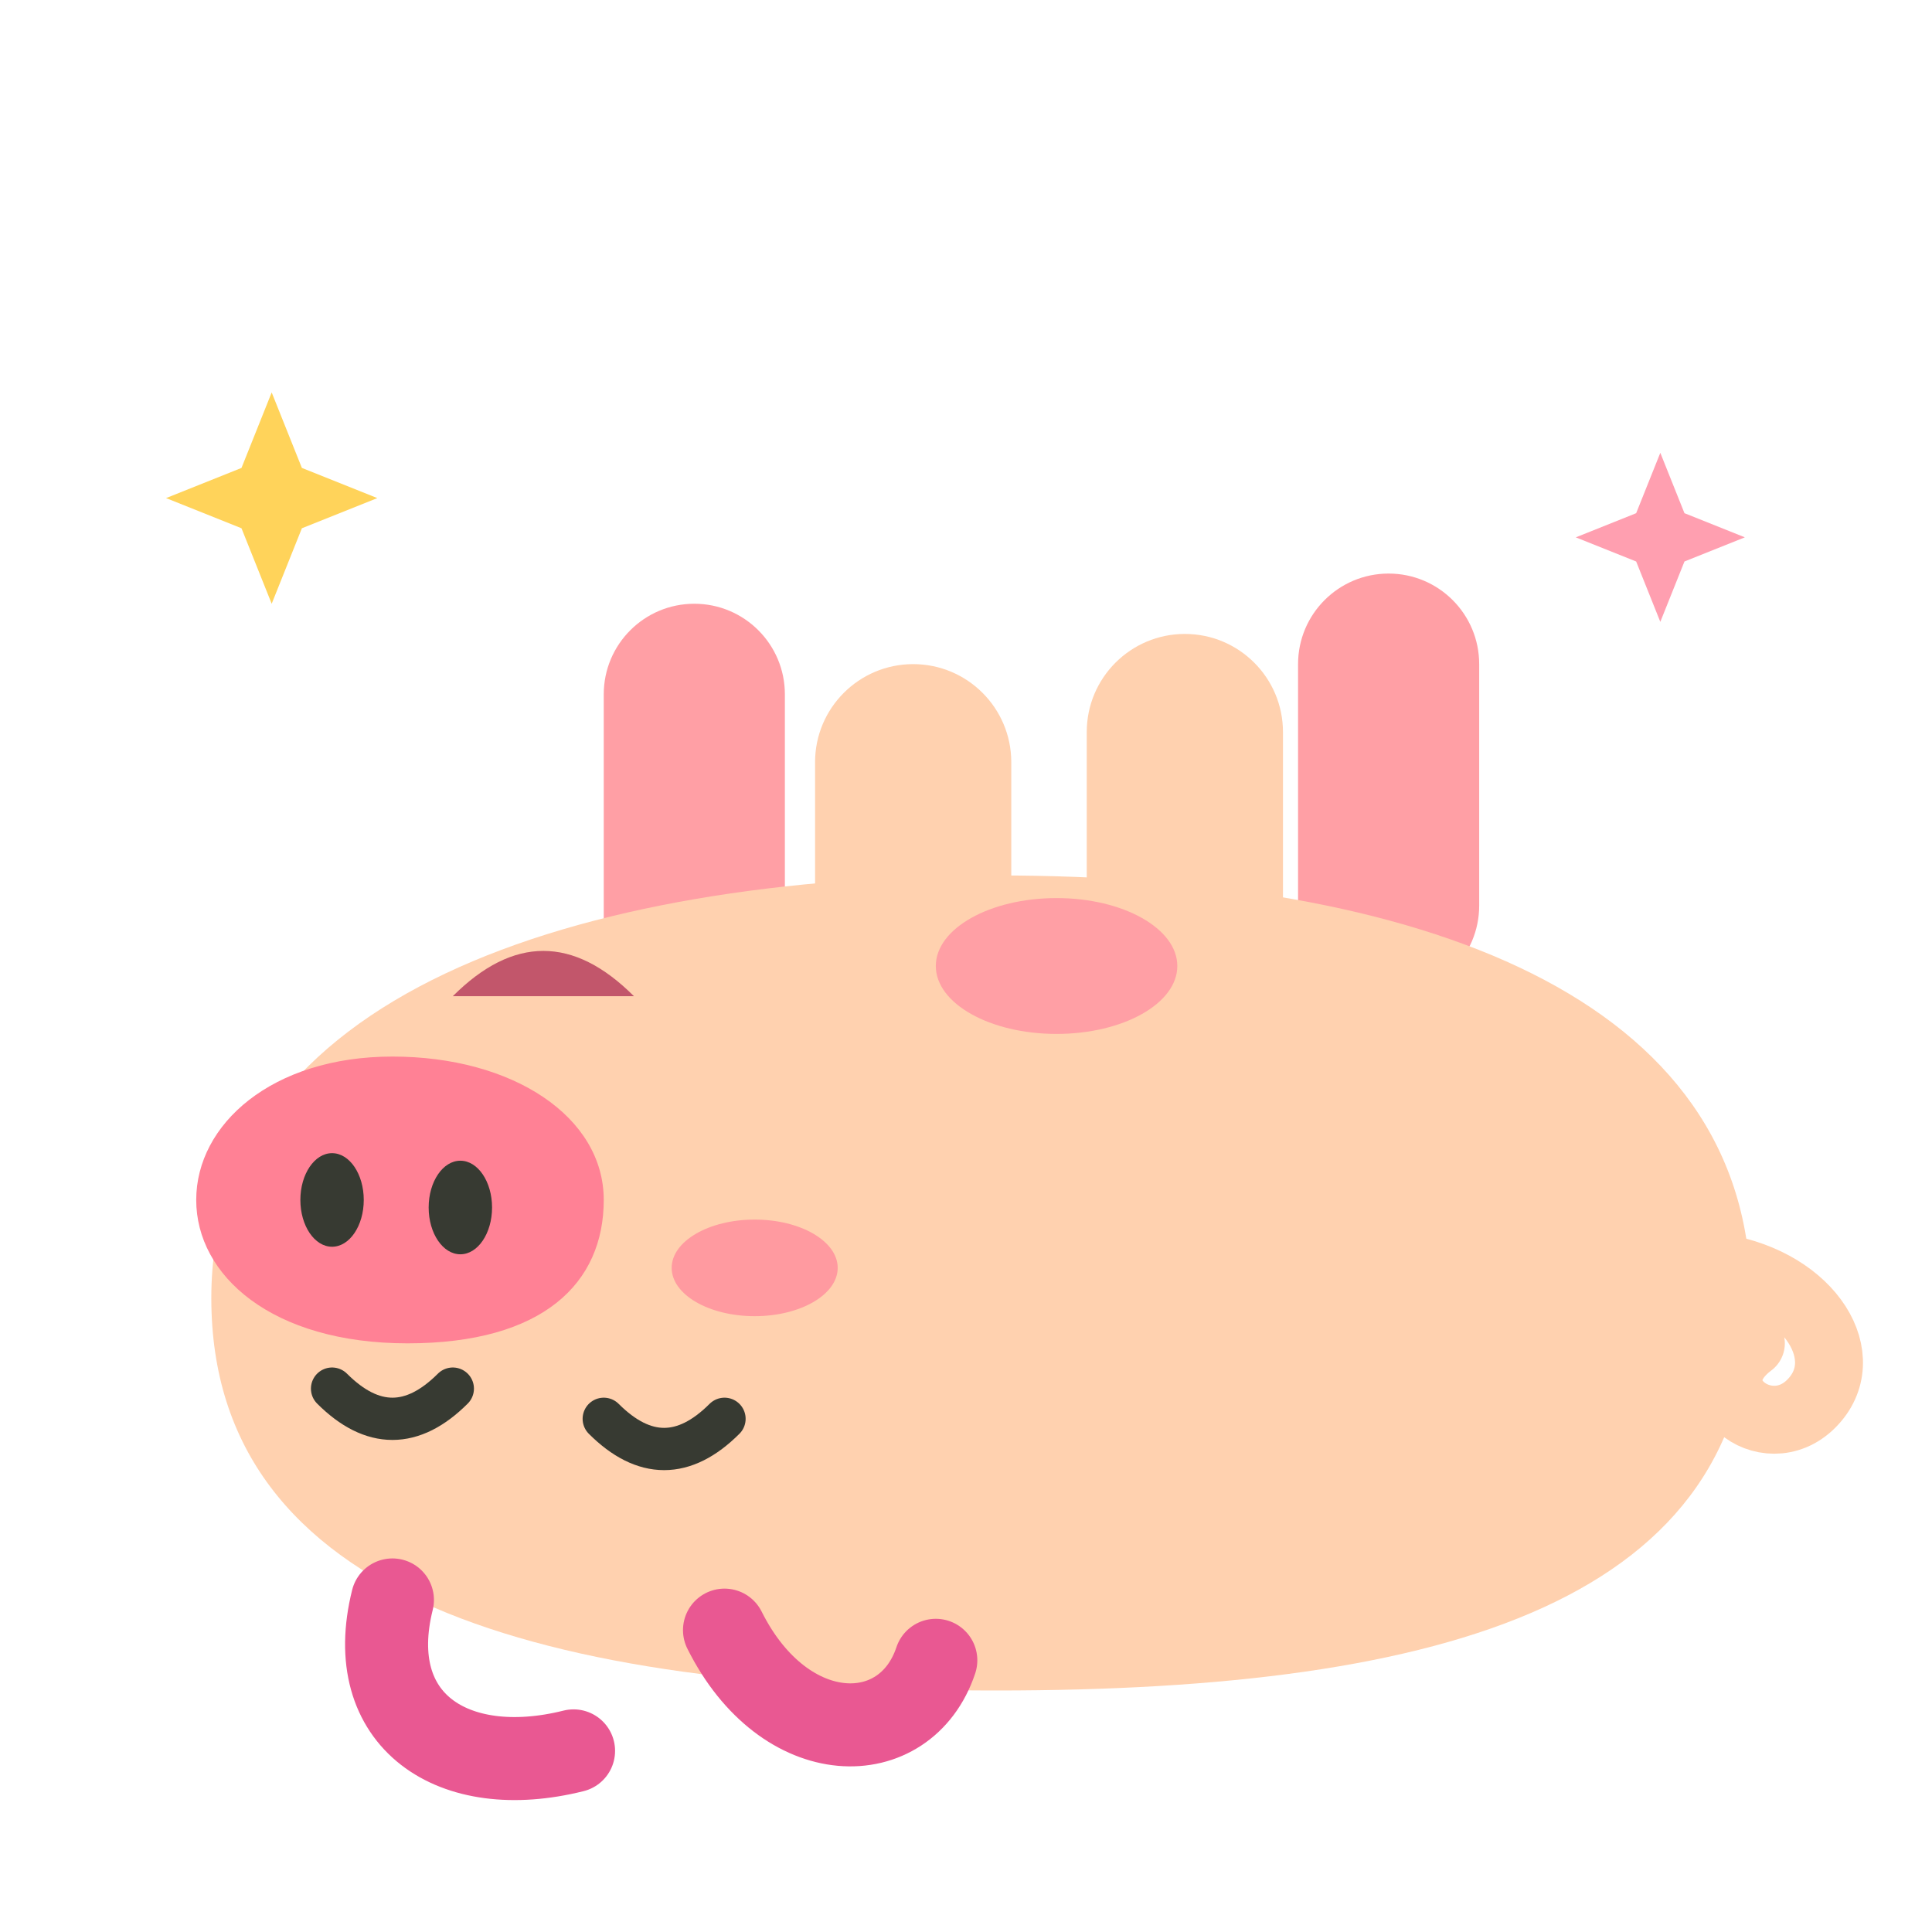
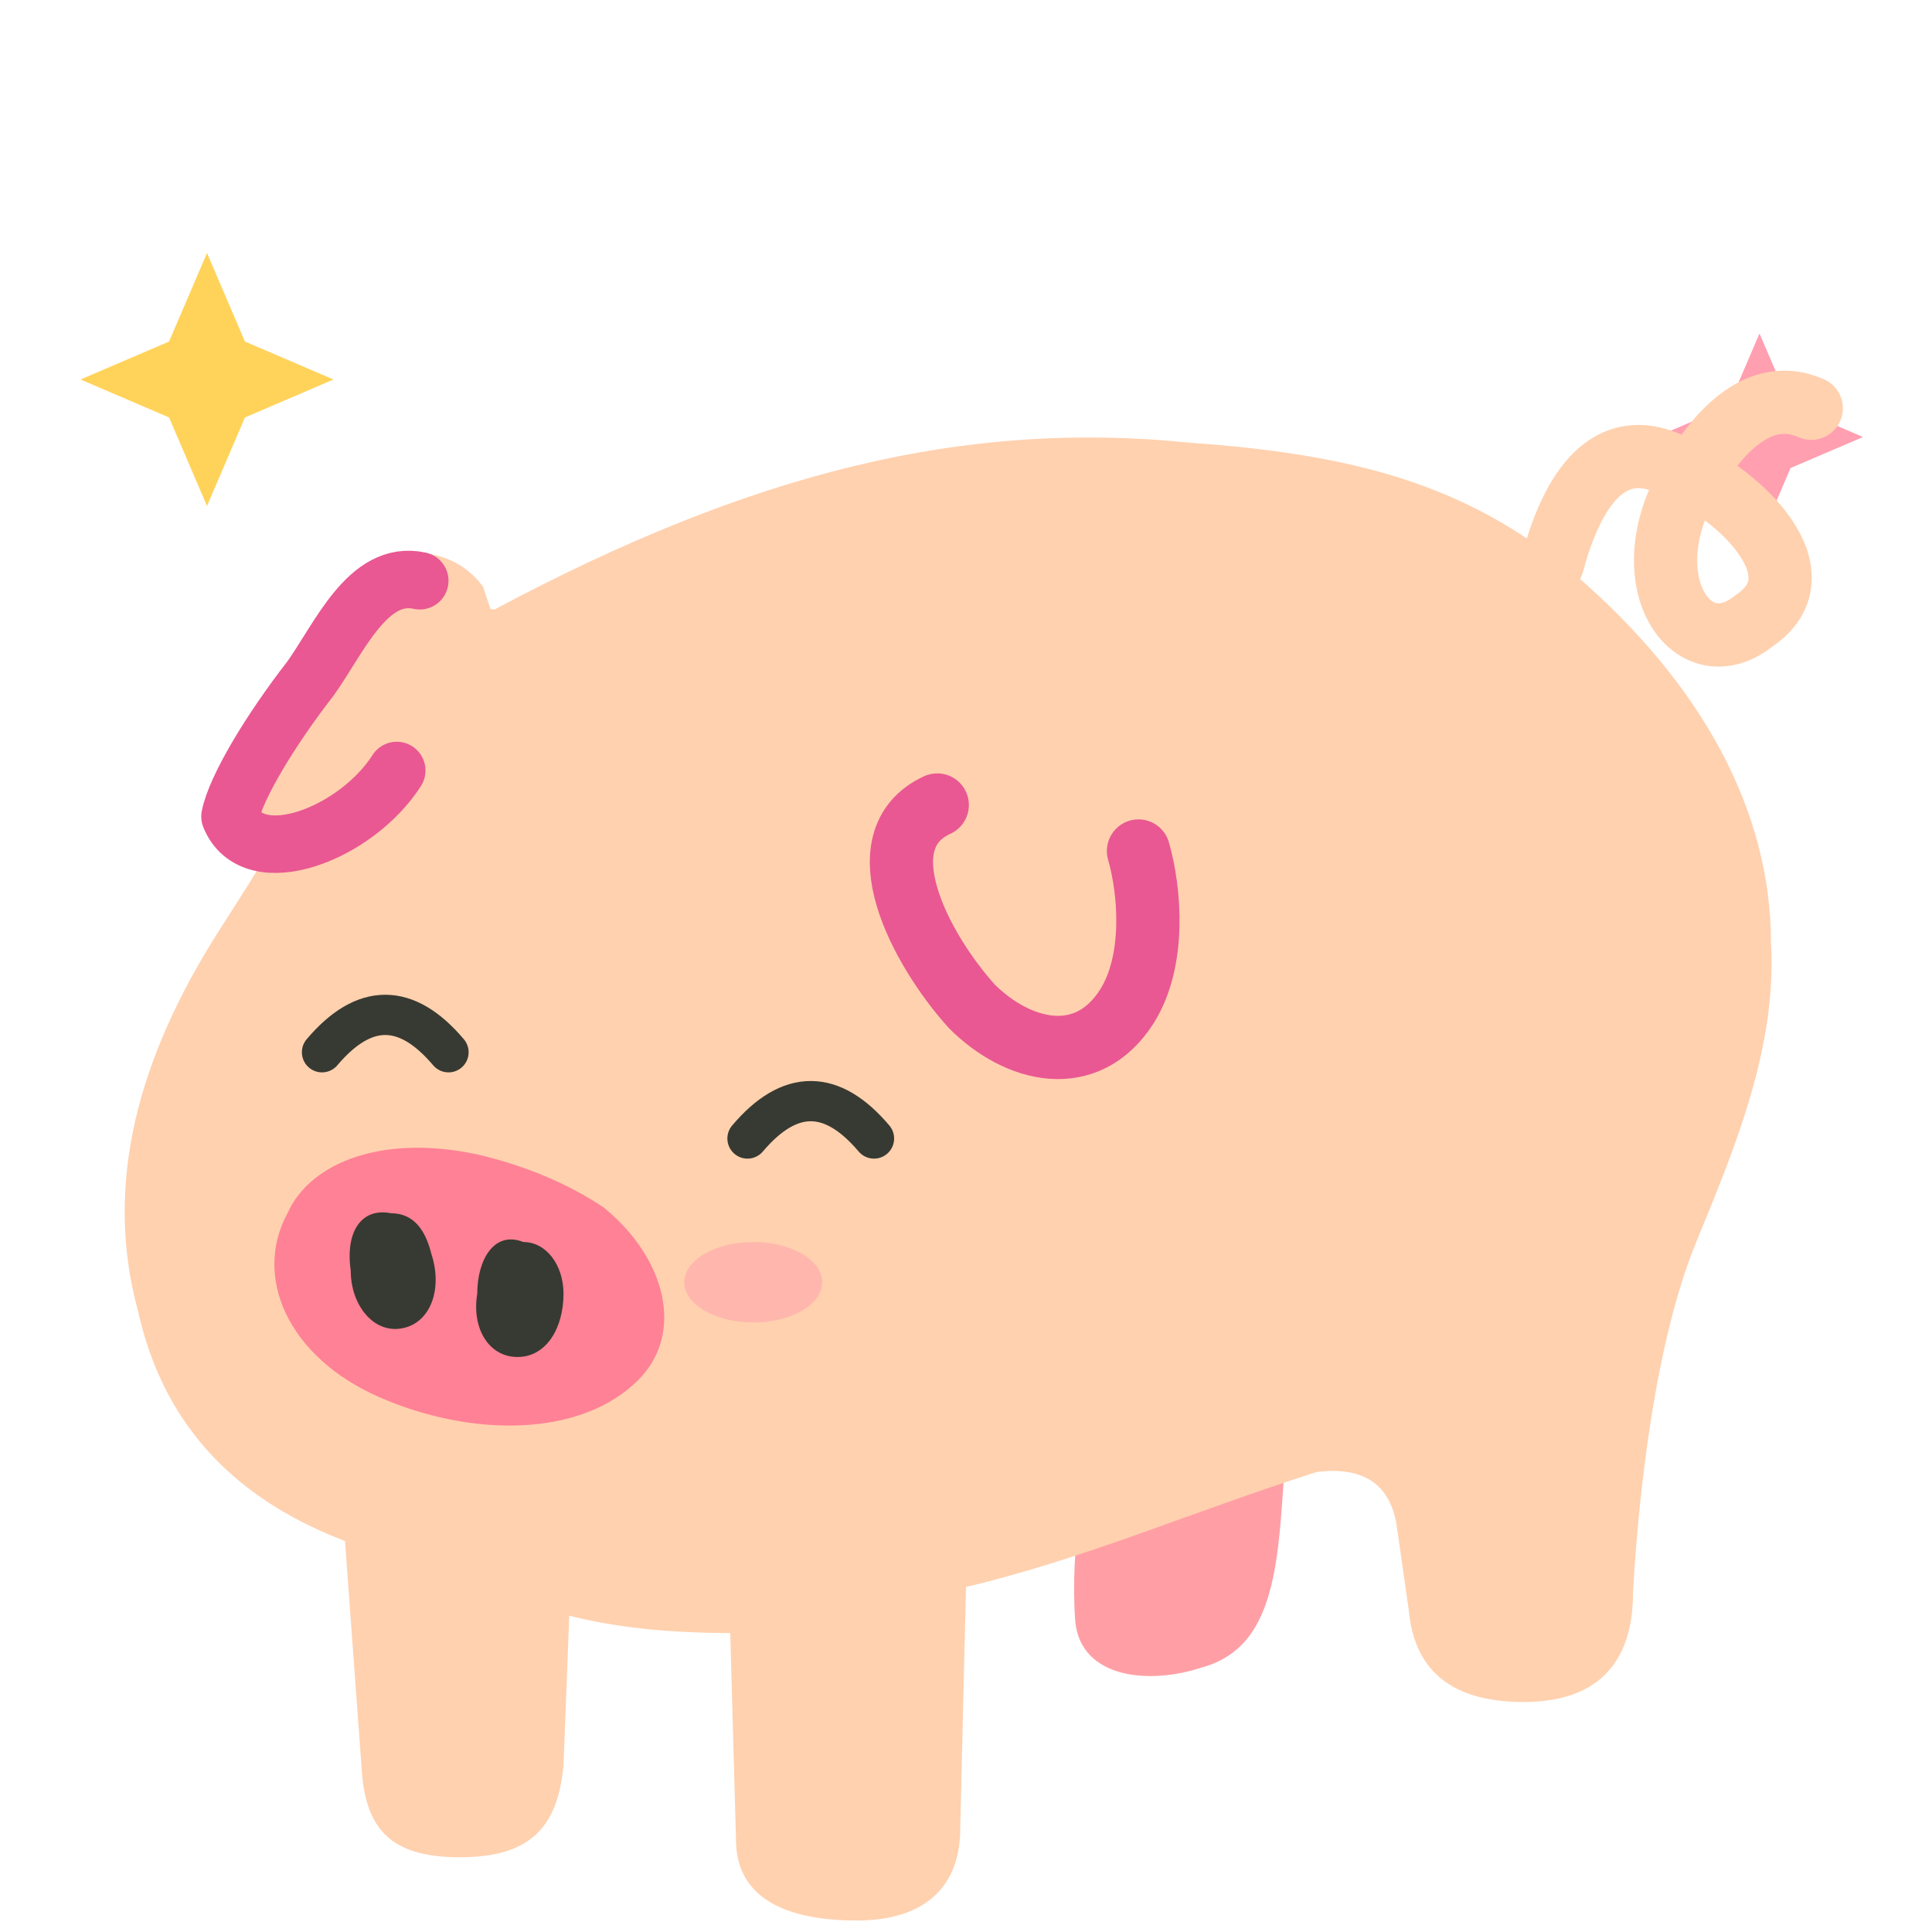
- <svg xmlns="http://www.w3.org/2000/svg" viewBox="0 0 128 128" width="128" height="128" role="img" aria-label="玩耍">
+ <svg xmlns="http://www.w3.org/2000/svg" viewBox="24 -36 336 336" width="128" height="128" role="img" aria-label="玩耍">
  <style>
-     .roll{animation:roll .9s ease-in-out infinite;transform-origin:64px 104px}
-     .k1{animation:kick .3s ease-in-out infinite;transform-box:fill-box;transform-origin:50% 100%}
-     .k2{animation:kick .3s ease-in-out -.15s infinite;transform-box:fill-box;transform-origin:50% 100%}
-     .star{animation:pop .9s ease-out infinite;transform-box:fill-box;transform-origin:50% 50%}
-     @keyframes roll{0%,100%{transform:rotate(-10deg)}50%{transform:rotate(10deg)}}
-     @keyframes kick{50%{transform:rotate(16deg) translateY(2px)}}
+     .eye{animation:blink 4.2s infinite;transform-box:fill-box;transform-origin:50% 50%}
+     .tail{animation:wag 1.4s ease-in-out infinite;transform-origin:296px 64px}
+     .ear2{animation:flick 5.2s ease-in-out infinite;transform-origin:205px 108px}
+     @keyframes blink{0%,90%,100%{transform:scaleY(1)}93%{transform:scaleY(.1)}}
+     @keyframes wag{50%{transform:rotate(14deg)}}
+     @keyframes flick{0%,80%,100%{transform:rotate(0)}85%{transform:rotate(-12deg)}90%{transform:rotate(4deg)}}
+     .flip{animation:flip 1.6s cubic-bezier(.4,0,.3,1) infinite;transform-origin:190px 170px}
+     .tail{animation-duration:.3s}
+     .s1{animation:pop 1.6s ease-out infinite;transform-box:fill-box;transform-origin:50% 50%}
+     .s2{animation:pop 1.6s ease-out -.8s infinite;transform-box:fill-box;transform-origin:50% 50%}
+     @keyframes flip{0%{transform:translateY(0) rotate(0)}15%{transform:translateY(8px) scale(1.04,.94)}50%{transform:translateY(-40px) rotate(-360deg)}70%{transform:translateY(0) rotate(-360deg) scale(1.04,.95)}82%{transform:translateY(-10px) rotate(-360deg)}100%{transform:translateY(0) rotate(-360deg)}}
    @keyframes pop{0%{opacity:0;transform:scale(.4)}40%{opacity:1;transform:scale(1)}100%{opacity:0;transform:scale(1.2)}}
    @media (prefers-reduced-motion:reduce){*{animation:none!important}}
  </style>
-   <g stroke-linecap="round" stroke-linejoin="round">
-     <path class="star" d="M18 26l2 5 5 2-5 2-2 5-2-5-5-2 5-2Z" fill="#FFD35A" />
-     <path class="star" d="M110 30l1.6 4 4 1.6-4 1.6-1.6 4-1.6-4-4-1.6 4-1.6Z" fill="#FF9FB0" style="animation-delay:-.45s" />
-     <g class="roll">
-       <rect class="k1" x="40" y="40" width="12" height="28" rx="6" fill="#FF9FA5" />
-       <rect class="k2" x="86" y="38" width="12" height="28" rx="6" fill="#FF9FA5" />
-       <rect class="k2" x="54" y="44" width="13" height="28" rx="6.5" fill="#FFD1AF" />
-       <rect class="k1" x="72" y="42" width="13" height="28" rx="6.5" fill="#FFD1AF" />
-       <path d="M14 86C14 66 38 58 66 58S116 66 116 86 96 112 66 112 14 106 14 86Z" fill="#FFD1AF" />
-       <ellipse cx="70" cy="64" rx="8" ry="4.5" fill="#FF9FA5" />
-       <path d="M114 84c6 1 9 6 6 9s-8-1-4-4" fill="none" stroke="#FFD1AF" stroke-width="4.5" />
-       <path d="M26 106C24 114 30 118 38 116" fill="none" stroke="#E95892" stroke-width="5.5" />
-       <path d="M48 108C52 116 60 116 62 110" fill="none" stroke="#E95892" stroke-width="5.5" />
-       <path d="M22 92Q26 96 30 92M40 94Q44 98 48 94" fill="none" stroke="#373A32" stroke-width="2.8" />
-       <ellipse cx="50" cy="84" rx="5.5" ry="3.2" fill="#FF9AA0" />
-       <path d="M26 70c-8 0-13 4.5-13 9.5S18 89 27 89s13-4 13-9.5S34 70 26 70Z" fill="#FF8195" />
-       <ellipse cx="22" cy="79.5" rx="2.1" ry="3.1" fill="#373A32" />
-       <ellipse cx="30.5" cy="80" rx="2.1" ry="3.1" fill="#373A32" />
-       <path d="M30 66Q36 60 42 66Z" fill="#C2566B" />
+   <path class="s1" d="M60 8l6.6 15.4 15.4 6.6-15.4 6.6-6.6 15.4-6.6-15.4-15.4-6.6 15.4-6.6Z" fill="#FFD35A" />
+   <path class="s2" d="M330 22l5.4 12.6 12.6 5.4-12.6 5.4-5.4 12.6-5.4-12.6-12.6-5.4 12.6-5.4Z" fill="#FF9FB0" />
+   <g class="flip">
+     <g class="pig" stroke-linecap="round" stroke-linejoin="round">
+       <path fill="#FF9FA5" d="M214 210C213 221 210 232 211 246C212 256 224 257 233 254C244 251 246 240 247 225L248 211Z" />
+       <path class="tail" d="M294 62C298 47 305 40 315 45C327 50 341 64 329 72C319 80 309 67 316 51C322 39 330 31 339 35" fill="none" stroke="#FFD1AF" stroke-width="11" />
+       <path fill="#FFD1AF" d="M110 70C155 46 192 37 231 41C259 43 279 48 298 64C320 83 332 105 332 128C333 146 326 163 319 180C312 197 309 223 308 241C308 254 301 260 289 260C277 260 270 255 269 244L267 230C266 222 261 219 253 220C231 227 213 235 192 240L191 282C191 292 185 298 173 298C159 298 152 293 152 284L151 248C140 248 131 247 123 245L122 271C121 282 116 287 104 287C93 287 88 283 87 273L84 232C63 224 52 210 48 192C42 170 48 148 62 126C69 115 75 106 80 94C87 79 96 68 110 70Z" />
+       <path fill="#FFD1AF" d="M63 107C64 97 75 81 84 68C90 58 102 58 108 66L115 87L90 113Z" />
+       <path class="ear1" d="M97 65C88 63 83 75 78 82C71 91 65 101 64 106C68 116 86 109 93 98" fill="none" stroke="#E95892" stroke-width="10" />
+       <path class="ear2" d="M187 104C174 110 184 129 193 139C201 147 213 150 220 139C225 131 224 119 222 112" fill="none" stroke="#E95892" stroke-width="11" />
+       <path d="M80 147Q91 134 102 147M154 162Q165 149 176 162" fill="none" stroke="#373A32" stroke-width="7" />
+       <path fill="#FF8195" d="M108 165C91 161 78 166 74 175C68 186 74 200 90 207C106 214 125 214 135 204C143 196 140 183 129 174C123 170 116 167 108 165Z" />
+       <path fill="#373A32" d="M92 175C87 174 84 178 85 185C85 191 89 196 94 195C99 194 101 188 99 182C98 178 96 175 92 175Z" />
+       <path fill="#373A32" d="M115 180C110 178 107 183 107 189C106 195 109 200 114 200C119 200 122 195 122 189C122 184 119 180 115 180Z" />
+       <ellipse class="blush" cx="155" cy="187" rx="12" ry="7" fill="#FFAFAC" opacity=".75" />
    </g>
  </g>
</svg>
